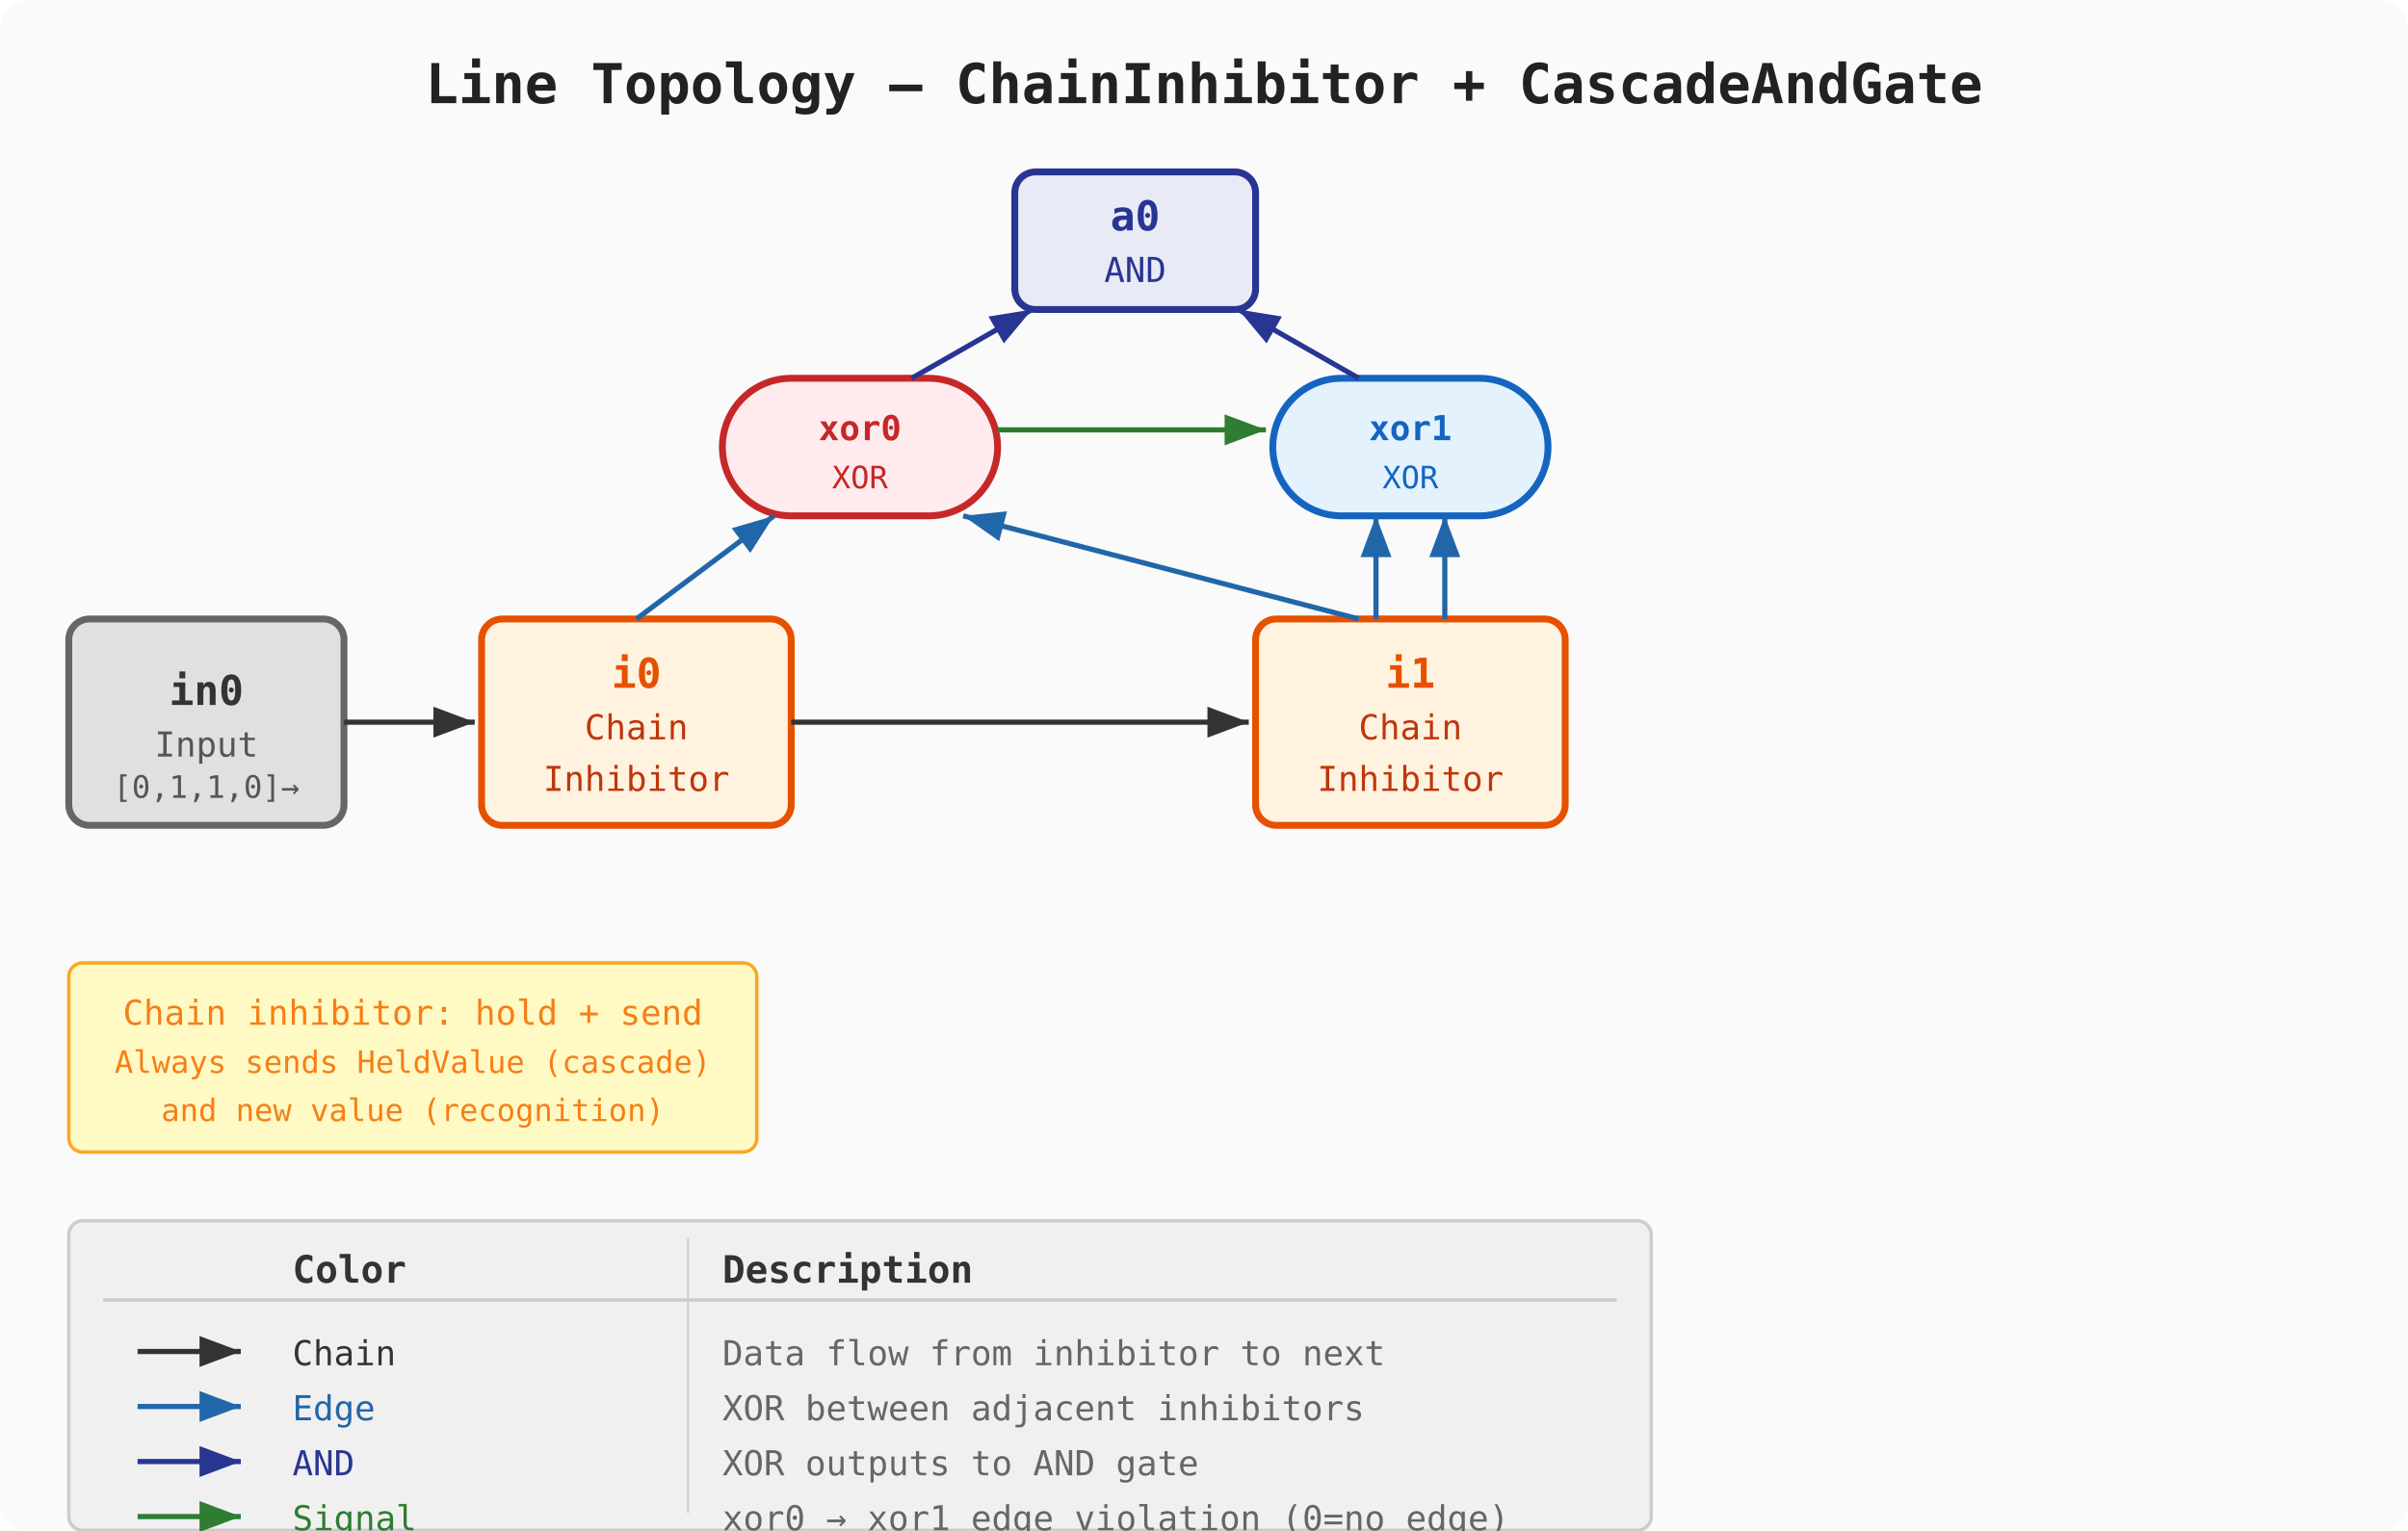
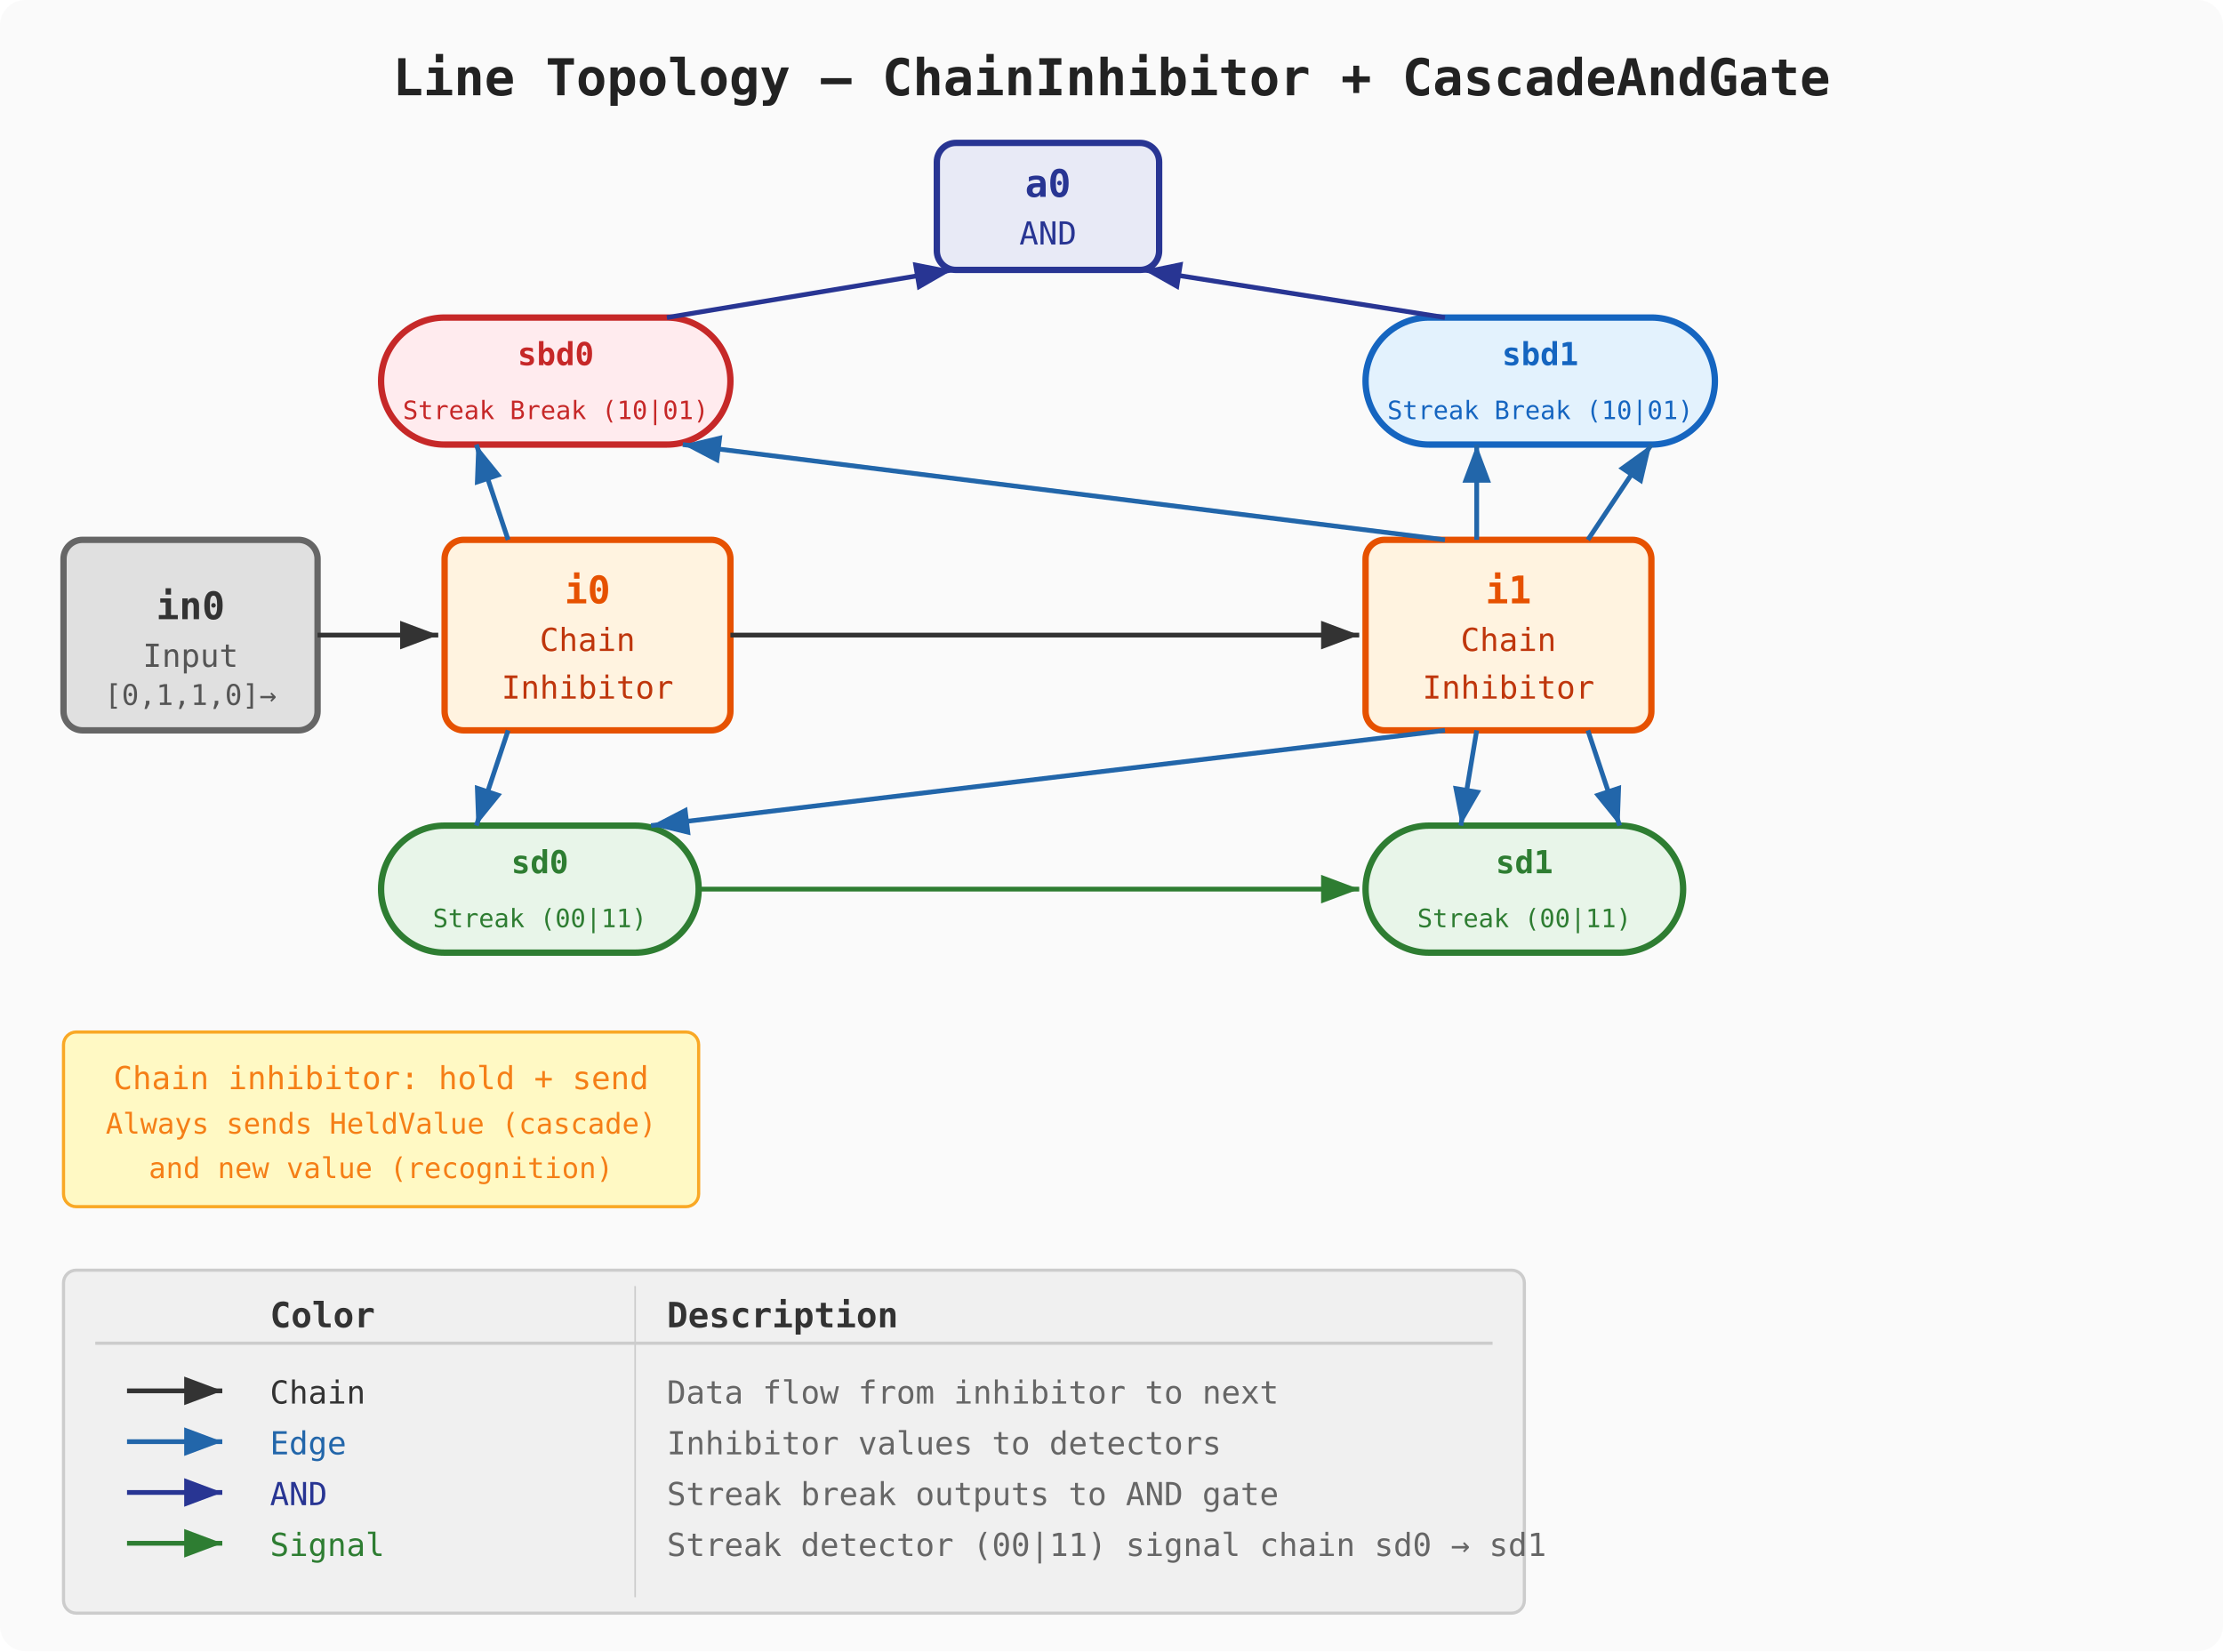
- <svg xmlns="http://www.w3.org/2000/svg" viewBox="0 0 700 445" font-family="monospace" font-size="12">
+ <svg xmlns="http://www.w3.org/2000/svg" viewBox="0 0 700 520" font-family="monospace" font-size="12">
  <defs>
    <marker id="arrow" markerWidth="8" markerHeight="6" refX="8" refY="3" orient="auto">
      <path d="M0,0 L8,3 L0,6" fill="#333" />
    </marker>
    <marker id="arrow-blue" markerWidth="8" markerHeight="6" refX="8" refY="3" orient="auto">
      <path d="M0,0 L8,3 L0,6" fill="#2266aa" />
    </marker>
    <marker id="arrow-indigo" markerWidth="8" markerHeight="6" refX="8" refY="3" orient="auto">
      <path d="M0,0 L8,3 L0,6" fill="#283593" />
    </marker>
    <marker id="arrow-green" markerWidth="8" markerHeight="6" refX="8" refY="3" orient="auto">
      <path d="M0,0 L8,3 L0,6" fill="#2e7d32" />
    </marker>
  </defs>
-   <rect width="700" height="445" fill="#fafafa" rx="8" />
+   <rect width="700" height="520" fill="#fafafa" rx="8" />
  <text x="350" y="30" text-anchor="middle" font-size="16" font-weight="bold" fill="#222">Line Topology — ChainInhibitor + CascadeAndGate</text>
-   <rect x="295" y="50" width="70" height="40" fill="#e8eaf6" stroke="#283593" rx="6" stroke-width="2" />
-   <text x="330" y="67" text-anchor="middle" font-weight="bold" fill="#283593">a0</text>
-   <text x="330" y="82" text-anchor="middle" font-size="10" fill="#283593">AND</text>
-   <rect x="210" y="110" width="80" height="40" fill="#ffebee" stroke="#c62828" rx="20" stroke-width="2" />
-   <text x="250" y="128" text-anchor="middle" font-weight="bold" font-size="10" fill="#c62828">xor0</text>
-   <text x="250" y="142" text-anchor="middle" font-size="9" fill="#c62828">XOR</text>
-   <rect x="370" y="110" width="80" height="40" fill="#e3f2fd" stroke="#1565c0" rx="20" stroke-width="2" />
-   <text x="410" y="128" text-anchor="middle" font-weight="bold" font-size="10" fill="#1565c0">xor1</text>
-   <text x="410" y="142" text-anchor="middle" font-size="9" fill="#1565c0">XOR</text>
-   <rect x="20" y="180" width="80" height="60" fill="#e0e0e0" stroke="#666" rx="6" stroke-width="2" />
-   <text x="60" y="205" text-anchor="middle" font-weight="bold" fill="#333">in0</text>
-   <text x="60" y="220" text-anchor="middle" font-size="10" fill="#555">Input</text>
-   <text x="60" y="232" text-anchor="middle" font-size="9" fill="#555">[0,1,1,0]→</text>
-   <rect x="140" y="180" width="90" height="60" fill="#fff3e0" stroke="#e65100" rx="6" stroke-width="2" />
-   <text x="185" y="200" text-anchor="middle" font-weight="bold" fill="#e65100">i0</text>
-   <text x="185" y="215" text-anchor="middle" font-size="10" fill="#bf360c">Chain</text>
-   <text x="185" y="230" text-anchor="middle" font-size="10" fill="#bf360c">Inhibitor</text>
-   <rect x="365" y="180" width="90" height="60" fill="#fff3e0" stroke="#e65100" rx="6" stroke-width="2" />
-   <text x="410" y="200" text-anchor="middle" font-weight="bold" fill="#e65100">i1</text>
-   <text x="410" y="215" text-anchor="middle" font-size="10" fill="#bf360c">Chain</text>
-   <text x="410" y="230" text-anchor="middle" font-size="10" fill="#bf360c">Inhibitor</text>
-   <line x1="100" y1="210" x2="138" y2="210" stroke="#333" stroke-width="1.5" marker-end="url(#arrow)" />
-   <line x1="230" y1="210" x2="363" y2="210" stroke="#333" stroke-width="1.5" marker-end="url(#arrow)" />
-   <line x1="185" y1="180" x2="225" y2="150" stroke="#2266aa" stroke-width="1.5" marker-end="url(#arrow-blue)" />
-   <line x1="395" y1="180" x2="280" y2="150" stroke="#2266aa" stroke-width="1.5" marker-end="url(#arrow-blue)" />
-   <line x1="400" y1="180" x2="400" y2="150" stroke="#2266aa" stroke-width="1.5" marker-end="url(#arrow-blue)" />
-   <line x1="420" y1="180" x2="420" y2="150" stroke="#2266aa" stroke-width="1.5" marker-end="url(#arrow-blue)" />
-   <line x1="265" y1="110" x2="300" y2="90" stroke="#283593" stroke-width="1.5" marker-end="url(#arrow-indigo)" />
-   <line x1="395" y1="110" x2="360" y2="90" stroke="#283593" stroke-width="1.5" marker-end="url(#arrow-indigo)" />
-   <line x1="290" y1="125" x2="368" y2="125" stroke="#2e7d32" stroke-width="1.5" marker-end="url(#arrow-green)" />
-   <rect x="20" y="280" width="200" height="55" fill="#fff9c4" stroke="#f9a825" rx="4" />
-   <text x="120" y="298" text-anchor="middle" font-size="10" fill="#f57f17">Chain inhibitor: hold + send</text>
-   <text x="120" y="312" text-anchor="middle" font-size="9" fill="#f57f17">Always sends HeldValue (cascade)</text>
-   <text x="120" y="326" text-anchor="middle" font-size="9" fill="#f57f17">and new value (recognition)</text>
-   <rect x="20" y="355" width="460" height="90" fill="#f0f0f0" rx="4" stroke="#ccc" />
-   <text x="85" y="373" text-anchor="start" font-weight="bold" fill="#333" font-size="11">Color</text>
-   <text x="210" y="373" text-anchor="start" font-weight="bold" fill="#333" font-size="11">Description</text>
-   <line x1="30" y1="378" x2="470" y2="378" stroke="#ccc" stroke-width="1" />
-   <line x1="200" y1="360" x2="200" y2="440" stroke="#ccc" stroke-width="0.5" />
-   <line x1="40" y1="393" x2="70" y2="393" stroke="#333" stroke-width="1.5" marker-end="url(#arrow)" />
-   <text x="85" y="397" text-anchor="start" fill="#333" font-size="10">Chain</text>
-   <text x="210" y="397" text-anchor="start" fill="#666" font-size="10">Data flow from inhibitor to next</text>
-   <line x1="40" y1="409" x2="70" y2="409" stroke="#2266aa" stroke-width="1.5" marker-end="url(#arrow-blue)" />
-   <text x="85" y="413" text-anchor="start" fill="#2266aa" font-size="10">Edge</text>
-   <text x="210" y="413" text-anchor="start" fill="#666" font-size="10">XOR between adjacent inhibitors</text>
-   <line x1="40" y1="425" x2="70" y2="425" stroke="#283593" stroke-width="1.5" marker-end="url(#arrow-indigo)" />
-   <text x="85" y="429" text-anchor="start" fill="#283593" font-size="10">AND</text>
-   <text x="210" y="429" text-anchor="start" fill="#666" font-size="10">XOR outputs to AND gate</text>
-   <line x1="40" y1="441" x2="70" y2="441" stroke="#2e7d32" stroke-width="1.5" marker-end="url(#arrow-green)" />
-   <text x="85" y="445" text-anchor="start" fill="#2e7d32" font-size="10">Signal</text>
-   <text x="210" y="445" text-anchor="start" fill="#666" font-size="10">xor0 → xor1 edge violation (0=no edge)</text>
+   <rect x="295" y="45" width="70" height="40" fill="#e8eaf6" stroke="#283593" rx="6" stroke-width="2" />
+   <text x="330" y="62" text-anchor="middle" font-weight="bold" fill="#283593">a0</text>
+   <text x="330" y="77" text-anchor="middle" font-size="10" fill="#283593">AND</text>
+   <rect x="120" y="100" width="110" height="40" fill="#ffebee" stroke="#c62828" rx="20" stroke-width="2" />
+   <text x="175" y="115" text-anchor="middle" font-weight="bold" font-size="10" fill="#c62828">sbd0</text>
+   <text x="175" y="132" text-anchor="middle" font-size="8" fill="#c62828">Streak Break (10|01)</text>
+   <rect x="430" y="100" width="110" height="40" fill="#e3f2fd" stroke="#1565c0" rx="20" stroke-width="2" />
+   <text x="485" y="115" text-anchor="middle" font-weight="bold" font-size="10" fill="#1565c0">sbd1</text>
+   <text x="485" y="132" text-anchor="middle" font-size="8" fill="#1565c0">Streak Break (10|01)</text>
+   <rect x="20" y="170" width="80" height="60" fill="#e0e0e0" stroke="#666" rx="6" stroke-width="2" />
+   <text x="60" y="195" text-anchor="middle" font-weight="bold" fill="#333">in0</text>
+   <text x="60" y="210" text-anchor="middle" font-size="10" fill="#555">Input</text>
+   <text x="60" y="222" text-anchor="middle" font-size="9" fill="#555">[0,1,1,0]→</text>
+   <rect x="140" y="170" width="90" height="60" fill="#fff3e0" stroke="#e65100" rx="6" stroke-width="2" />
+   <text x="185" y="190" text-anchor="middle" font-weight="bold" fill="#e65100">i0</text>
+   <text x="185" y="205" text-anchor="middle" font-size="10" fill="#bf360c">Chain</text>
+   <text x="185" y="220" text-anchor="middle" font-size="10" fill="#bf360c">Inhibitor</text>
+   <rect x="430" y="170" width="90" height="60" fill="#fff3e0" stroke="#e65100" rx="6" stroke-width="2" />
+   <text x="475" y="190" text-anchor="middle" font-weight="bold" fill="#e65100">i1</text>
+   <text x="475" y="205" text-anchor="middle" font-size="10" fill="#bf360c">Chain</text>
+   <text x="475" y="220" text-anchor="middle" font-size="10" fill="#bf360c">Inhibitor</text>
+   <rect x="120" y="260" width="100" height="40" fill="#e8f5e9" stroke="#2e7d32" rx="20" stroke-width="2" />
+   <text x="170" y="275" text-anchor="middle" font-weight="bold" font-size="10" fill="#2e7d32">sd0</text>
+   <text x="170" y="292" text-anchor="middle" font-size="8" fill="#2e7d32">Streak (00|11)</text>
+   <rect x="430" y="260" width="100" height="40" fill="#e8f5e9" stroke="#2e7d32" rx="20" stroke-width="2" />
+   <text x="480" y="275" text-anchor="middle" font-weight="bold" font-size="10" fill="#2e7d32">sd1</text>
+   <text x="480" y="292" text-anchor="middle" font-size="8" fill="#2e7d32">Streak (00|11)</text>
+   <line x1="100" y1="200" x2="138" y2="200" stroke="#333" stroke-width="1.5" marker-end="url(#arrow)" />
+   <line x1="230" y1="200" x2="428" y2="200" stroke="#333" stroke-width="1.5" marker-end="url(#arrow)" />
+   <line x1="160" y1="170" x2="150" y2="140" stroke="#2266aa" stroke-width="1.5" marker-end="url(#arrow-blue)" />
+   <line x1="455" y1="170" x2="215" y2="140" stroke="#2266aa" stroke-width="1.5" marker-end="url(#arrow-blue)" />
+   <line x1="160" y1="230" x2="150" y2="260" stroke="#2266aa" stroke-width="1.5" marker-end="url(#arrow-blue)" />
+   <line x1="455" y1="230" x2="205" y2="260" stroke="#2266aa" stroke-width="1.5" marker-end="url(#arrow-blue)" />
+   <line x1="465" y1="170" x2="465" y2="140" stroke="#2266aa" stroke-width="1.5" marker-end="url(#arrow-blue)" />
+   <line x1="500" y1="170" x2="520" y2="140" stroke="#2266aa" stroke-width="1.5" marker-end="url(#arrow-blue)" />
+   <line x1="465" y1="230" x2="460" y2="260" stroke="#2266aa" stroke-width="1.5" marker-end="url(#arrow-blue)" />
+   <line x1="500" y1="230" x2="510" y2="260" stroke="#2266aa" stroke-width="1.5" marker-end="url(#arrow-blue)" />
+   <line x1="210" y1="100" x2="300" y2="85" stroke="#283593" stroke-width="1.5" marker-end="url(#arrow-indigo)" />
+   <line x1="455" y1="100" x2="360" y2="85" stroke="#283593" stroke-width="1.5" marker-end="url(#arrow-indigo)" />
+   <line x1="220" y1="280" x2="428" y2="280" stroke="#2e7d32" stroke-width="1.5" marker-end="url(#arrow-green)" />
+   <rect x="20" y="325" width="200" height="55" fill="#fff9c4" stroke="#f9a825" rx="4" />
+   <text x="120" y="343" text-anchor="middle" font-size="10" fill="#f57f17">Chain inhibitor: hold + send</text>
+   <text x="120" y="357" text-anchor="middle" font-size="9" fill="#f57f17">Always sends HeldValue (cascade)</text>
+   <text x="120" y="371" text-anchor="middle" font-size="9" fill="#f57f17">and new value (recognition)</text>
+   <rect x="20" y="400" width="460" height="108" fill="#f0f0f0" rx="4" stroke="#ccc" />
+   <text x="85" y="418" text-anchor="start" font-weight="bold" fill="#333" font-size="11">Color</text>
+   <text x="210" y="418" text-anchor="start" font-weight="bold" fill="#333" font-size="11">Description</text>
+   <line x1="30" y1="423" x2="470" y2="423" stroke="#ccc" stroke-width="1" />
+   <line x1="200" y1="405" x2="200" y2="503" stroke="#ccc" stroke-width="0.5" />
+   <line x1="40" y1="438" x2="70" y2="438" stroke="#333" stroke-width="1.5" marker-end="url(#arrow)" />
+   <text x="85" y="442" text-anchor="start" fill="#333" font-size="10">Chain</text>
+   <text x="210" y="442" text-anchor="start" fill="#666" font-size="10">Data flow from inhibitor to next</text>
+   <line x1="40" y1="454" x2="70" y2="454" stroke="#2266aa" stroke-width="1.5" marker-end="url(#arrow-blue)" />
+   <text x="85" y="458" text-anchor="start" fill="#2266aa" font-size="10">Edge</text>
+   <text x="210" y="458" text-anchor="start" fill="#666" font-size="10">Inhibitor values to detectors</text>
+   <line x1="40" y1="470" x2="70" y2="470" stroke="#283593" stroke-width="1.5" marker-end="url(#arrow-indigo)" />
+   <text x="85" y="474" text-anchor="start" fill="#283593" font-size="10">AND</text>
+   <text x="210" y="474" text-anchor="start" fill="#666" font-size="10">Streak break outputs to AND gate</text>
+   <line x1="40" y1="486" x2="70" y2="486" stroke="#2e7d32" stroke-width="1.5" marker-end="url(#arrow-green)" />
+   <text x="85" y="490" text-anchor="start" fill="#2e7d32" font-size="10">Signal</text>
+   <text x="210" y="490" text-anchor="start" fill="#666" font-size="10">Streak detector (00|11) signal chain sd0 → sd1</text>
</svg>
